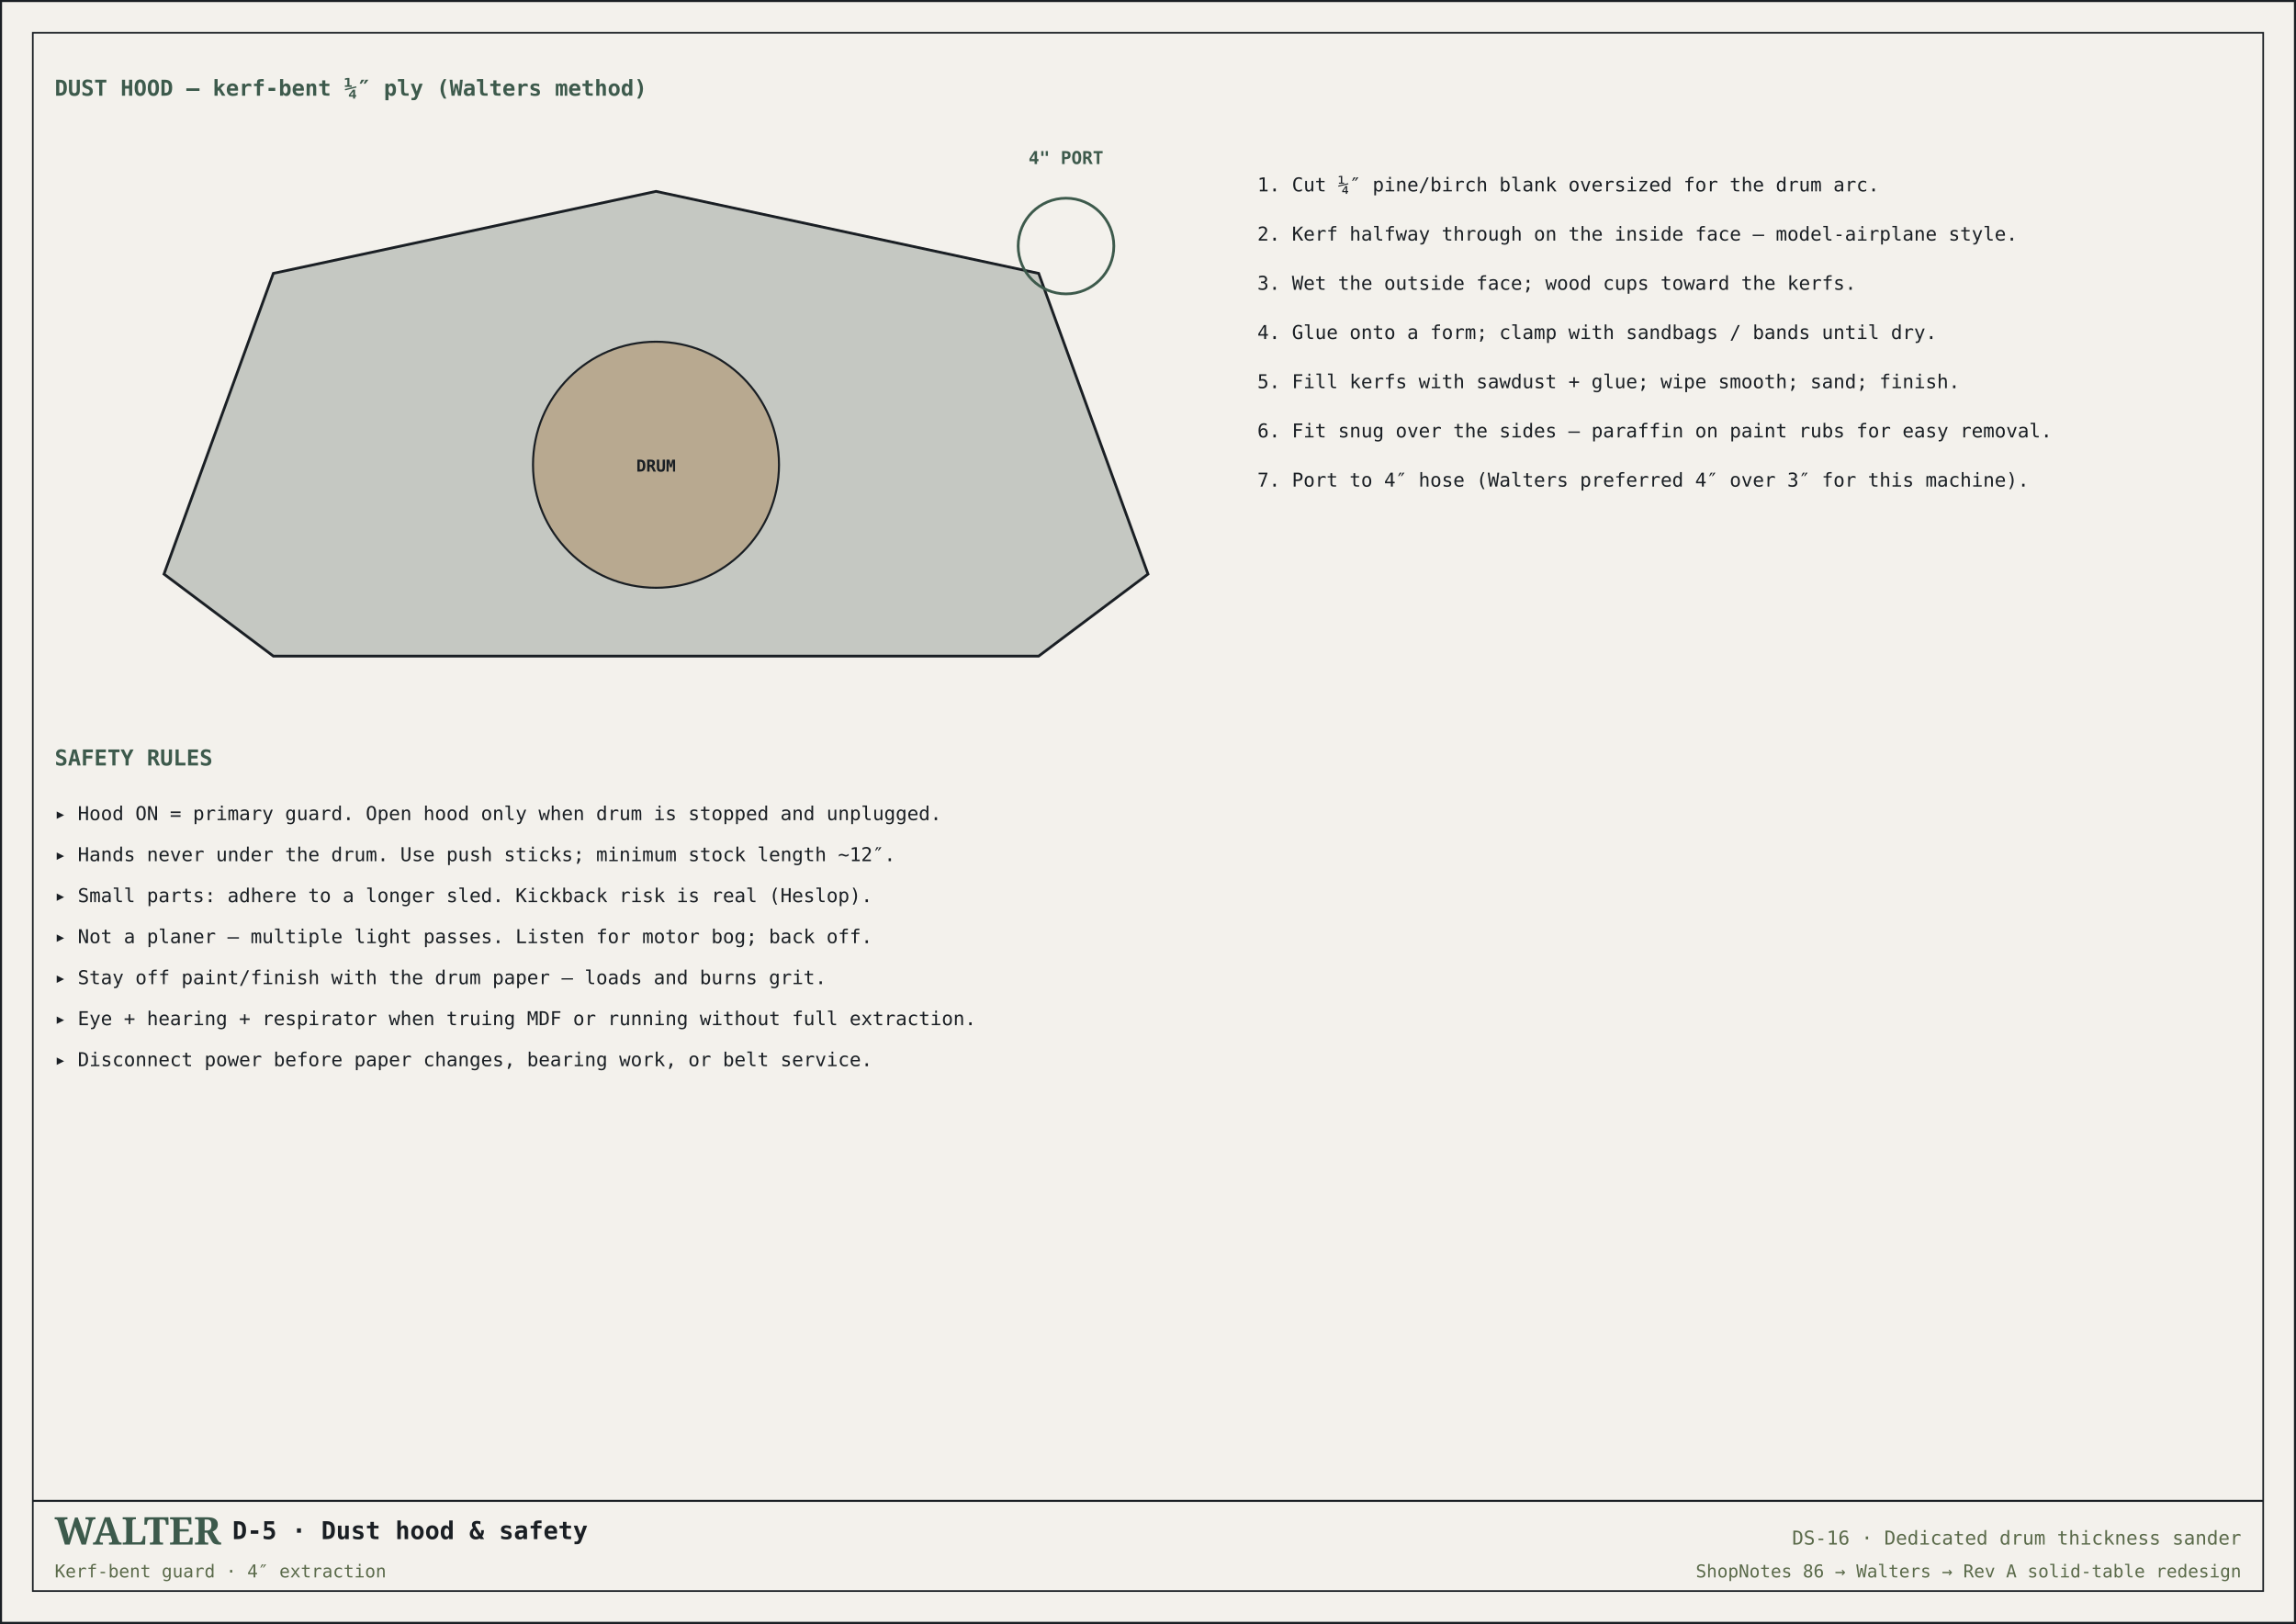
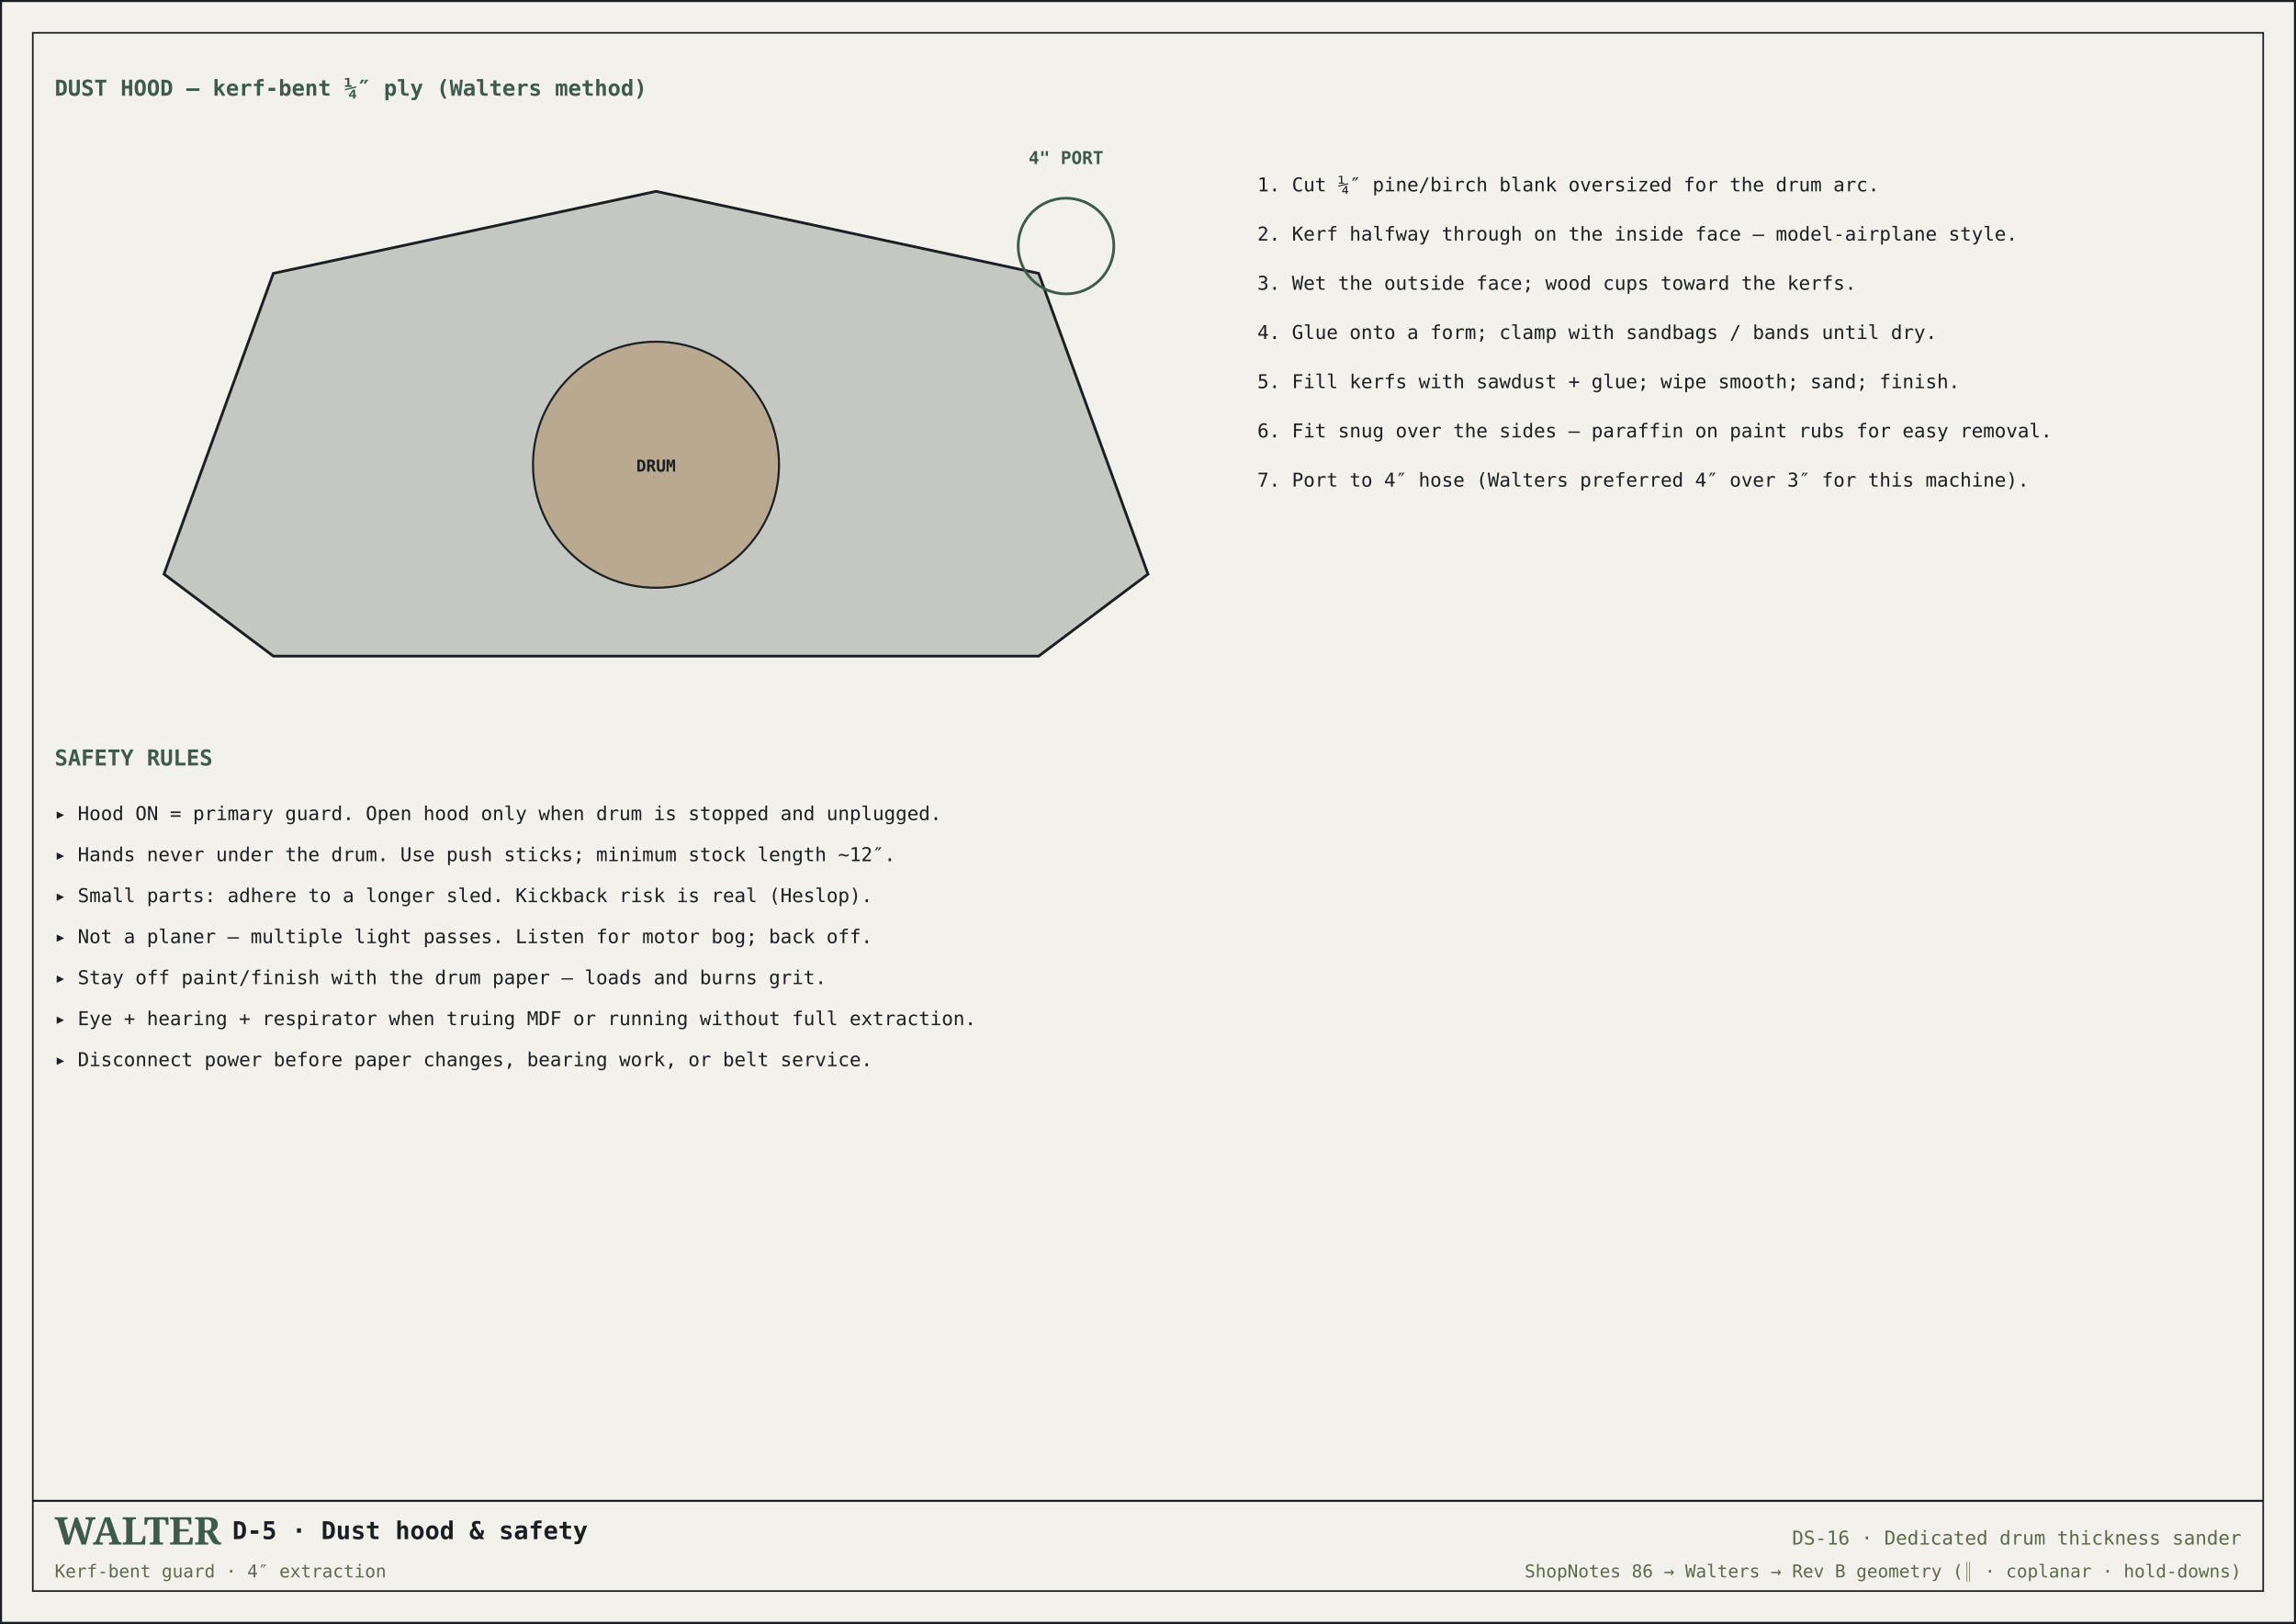
<svg xmlns="http://www.w3.org/2000/svg" width="1680" height="1188" viewBox="0 0 1680 1188">
  <rect x="0.0" y="0.0" width="1680.0" height="1188.0" fill="#f3f1ec" stroke="#1a1f24" stroke-width="3" />
  <rect x="24.0" y="24.0" width="1632.0" height="1140.0" fill="none" stroke="#1a1f24" stroke-width="1.2" />
  <line x1="24.0" y1="1098.0" x2="1656.0" y2="1098.0" stroke="#1a1f24" stroke-width="1.5" />
  <text x="40.0" y="1130.0" font-family="Georgia, serif" font-size="28" fill="#3d5a4c" text-anchor="start" font-weight="600">WALTER</text>
  <text x="170.0" y="1126.0" font-family="IBM Plex Mono, Menlo, monospace" font-size="18" fill="#1a1f24" text-anchor="start" font-weight="600">D-5  ·  Dust hood &amp; safety</text>
  <text x="40.0" y="1154.0" font-family="IBM Plex Mono, Menlo, monospace" font-size="13" fill="#5a6a4a" text-anchor="start">Kerf-bent guard · 4″ extraction</text>
  <text x="1640.0" y="1130.0" font-family="IBM Plex Mono, Menlo, monospace" font-size="14" fill="#5a6a4a" text-anchor="end">DS-16 · Dedicated drum thickness sander</text>
-   <text x="1640.0" y="1154.0" font-family="IBM Plex Mono, Menlo, monospace" font-size="13" fill="#5a6a4a" text-anchor="end">ShopNotes 86 → Walters → Rev A solid-table redesign</text>
+   <text x="1640.0" y="1154.0" font-family="IBM Plex Mono, Menlo, monospace" font-size="13" fill="#5a6a4a" text-anchor="end">ShopNotes 86 → Walters → Rev B geometry (∥ · coplanar · hold-downs)</text>
  <text x="40.0" y="70.0" font-family="IBM Plex Mono, Menlo, monospace" font-size="16" fill="#3d5a4c" text-anchor="start" font-weight="600">DUST HOOD — kerf-bent ¼″ ply (Walters method)</text>
  <polygon points="120.0,420.0 200.0,200.0 480.0,140.0 760.0,200.0 840.0,420.0 760.0,480.0 200.0,480.0" fill="#c5c8c2" stroke="#1a1f24" stroke-width="2" />
  <circle cx="480.0" cy="340.0" r="90.0" fill="#b8a990" stroke="#1a1f24" stroke-width="1.5" />
  <text x="480.0" y="345.0" font-family="IBM Plex Mono, Menlo, monospace" font-size="12" fill="#1a1f24" text-anchor="middle" font-weight="600">DRUM</text>
  <circle cx="780.0" cy="180.0" r="35.0" fill="none" stroke="#3d5a4c" stroke-width="2" />
  <text x="780.0" y="120.0" font-family="IBM Plex Mono, Menlo, monospace" font-size="13" fill="#3d5a4c" text-anchor="middle" font-weight="600">4" PORT</text>
  <text x="920.0" y="140.0" font-family="IBM Plex Mono, Menlo, monospace" font-size="14" fill="#1a1f24" text-anchor="start">1.  Cut ¼″ pine/birch blank oversized for the drum arc.</text>
  <text x="920.0" y="176.0" font-family="IBM Plex Mono, Menlo, monospace" font-size="14" fill="#1a1f24" text-anchor="start">2.  Kerf halfway through on the inside face — model-airplane style.</text>
  <text x="920.0" y="212.0" font-family="IBM Plex Mono, Menlo, monospace" font-size="14" fill="#1a1f24" text-anchor="start">3.  Wet the outside face; wood cups toward the kerfs.</text>
  <text x="920.0" y="248.0" font-family="IBM Plex Mono, Menlo, monospace" font-size="14" fill="#1a1f24" text-anchor="start">4.  Glue onto a form; clamp with sandbags / bands until dry.</text>
  <text x="920.0" y="284.0" font-family="IBM Plex Mono, Menlo, monospace" font-size="14" fill="#1a1f24" text-anchor="start">5.  Fill kerfs with sawdust + glue; wipe smooth; sand; finish.</text>
  <text x="920.0" y="320.0" font-family="IBM Plex Mono, Menlo, monospace" font-size="14" fill="#1a1f24" text-anchor="start">6.  Fit snug over the sides — paraffin on paint rubs for easy removal.</text>
  <text x="920.0" y="356.0" font-family="IBM Plex Mono, Menlo, monospace" font-size="14" fill="#1a1f24" text-anchor="start">7.  Port to 4″ hose (Walters preferred 4″ over 3″ for this machine).</text>
  <text x="40.0" y="560.0" font-family="IBM Plex Mono, Menlo, monospace" font-size="16" fill="#3d5a4c" text-anchor="start" font-weight="600">SAFETY RULES</text>
  <text x="40.0" y="600.0" font-family="IBM Plex Mono, Menlo, monospace" font-size="14" fill="#1a1f24" text-anchor="start">▸  Hood ON = primary guard. Open hood only when drum is stopped and unplugged.</text>
  <text x="40.0" y="630.0" font-family="IBM Plex Mono, Menlo, monospace" font-size="14" fill="#1a1f24" text-anchor="start">▸  Hands never under the drum. Use push sticks; minimum stock length ~12″.</text>
  <text x="40.0" y="660.0" font-family="IBM Plex Mono, Menlo, monospace" font-size="14" fill="#1a1f24" text-anchor="start">▸  Small parts: adhere to a longer sled. Kickback risk is real (Heslop).</text>
  <text x="40.0" y="690.0" font-family="IBM Plex Mono, Menlo, monospace" font-size="14" fill="#1a1f24" text-anchor="start">▸  Not a planer — multiple light passes. Listen for motor bog; back off.</text>
  <text x="40.0" y="720.0" font-family="IBM Plex Mono, Menlo, monospace" font-size="14" fill="#1a1f24" text-anchor="start">▸  Stay off paint/finish with the drum paper — loads and burns grit.</text>
  <text x="40.0" y="750.0" font-family="IBM Plex Mono, Menlo, monospace" font-size="14" fill="#1a1f24" text-anchor="start">▸  Eye + hearing + respirator when truing MDF or running without full extraction.</text>
  <text x="40.0" y="780.0" font-family="IBM Plex Mono, Menlo, monospace" font-size="14" fill="#1a1f24" text-anchor="start">▸  Disconnect power before paper changes, bearing work, or belt service.</text>
</svg>
